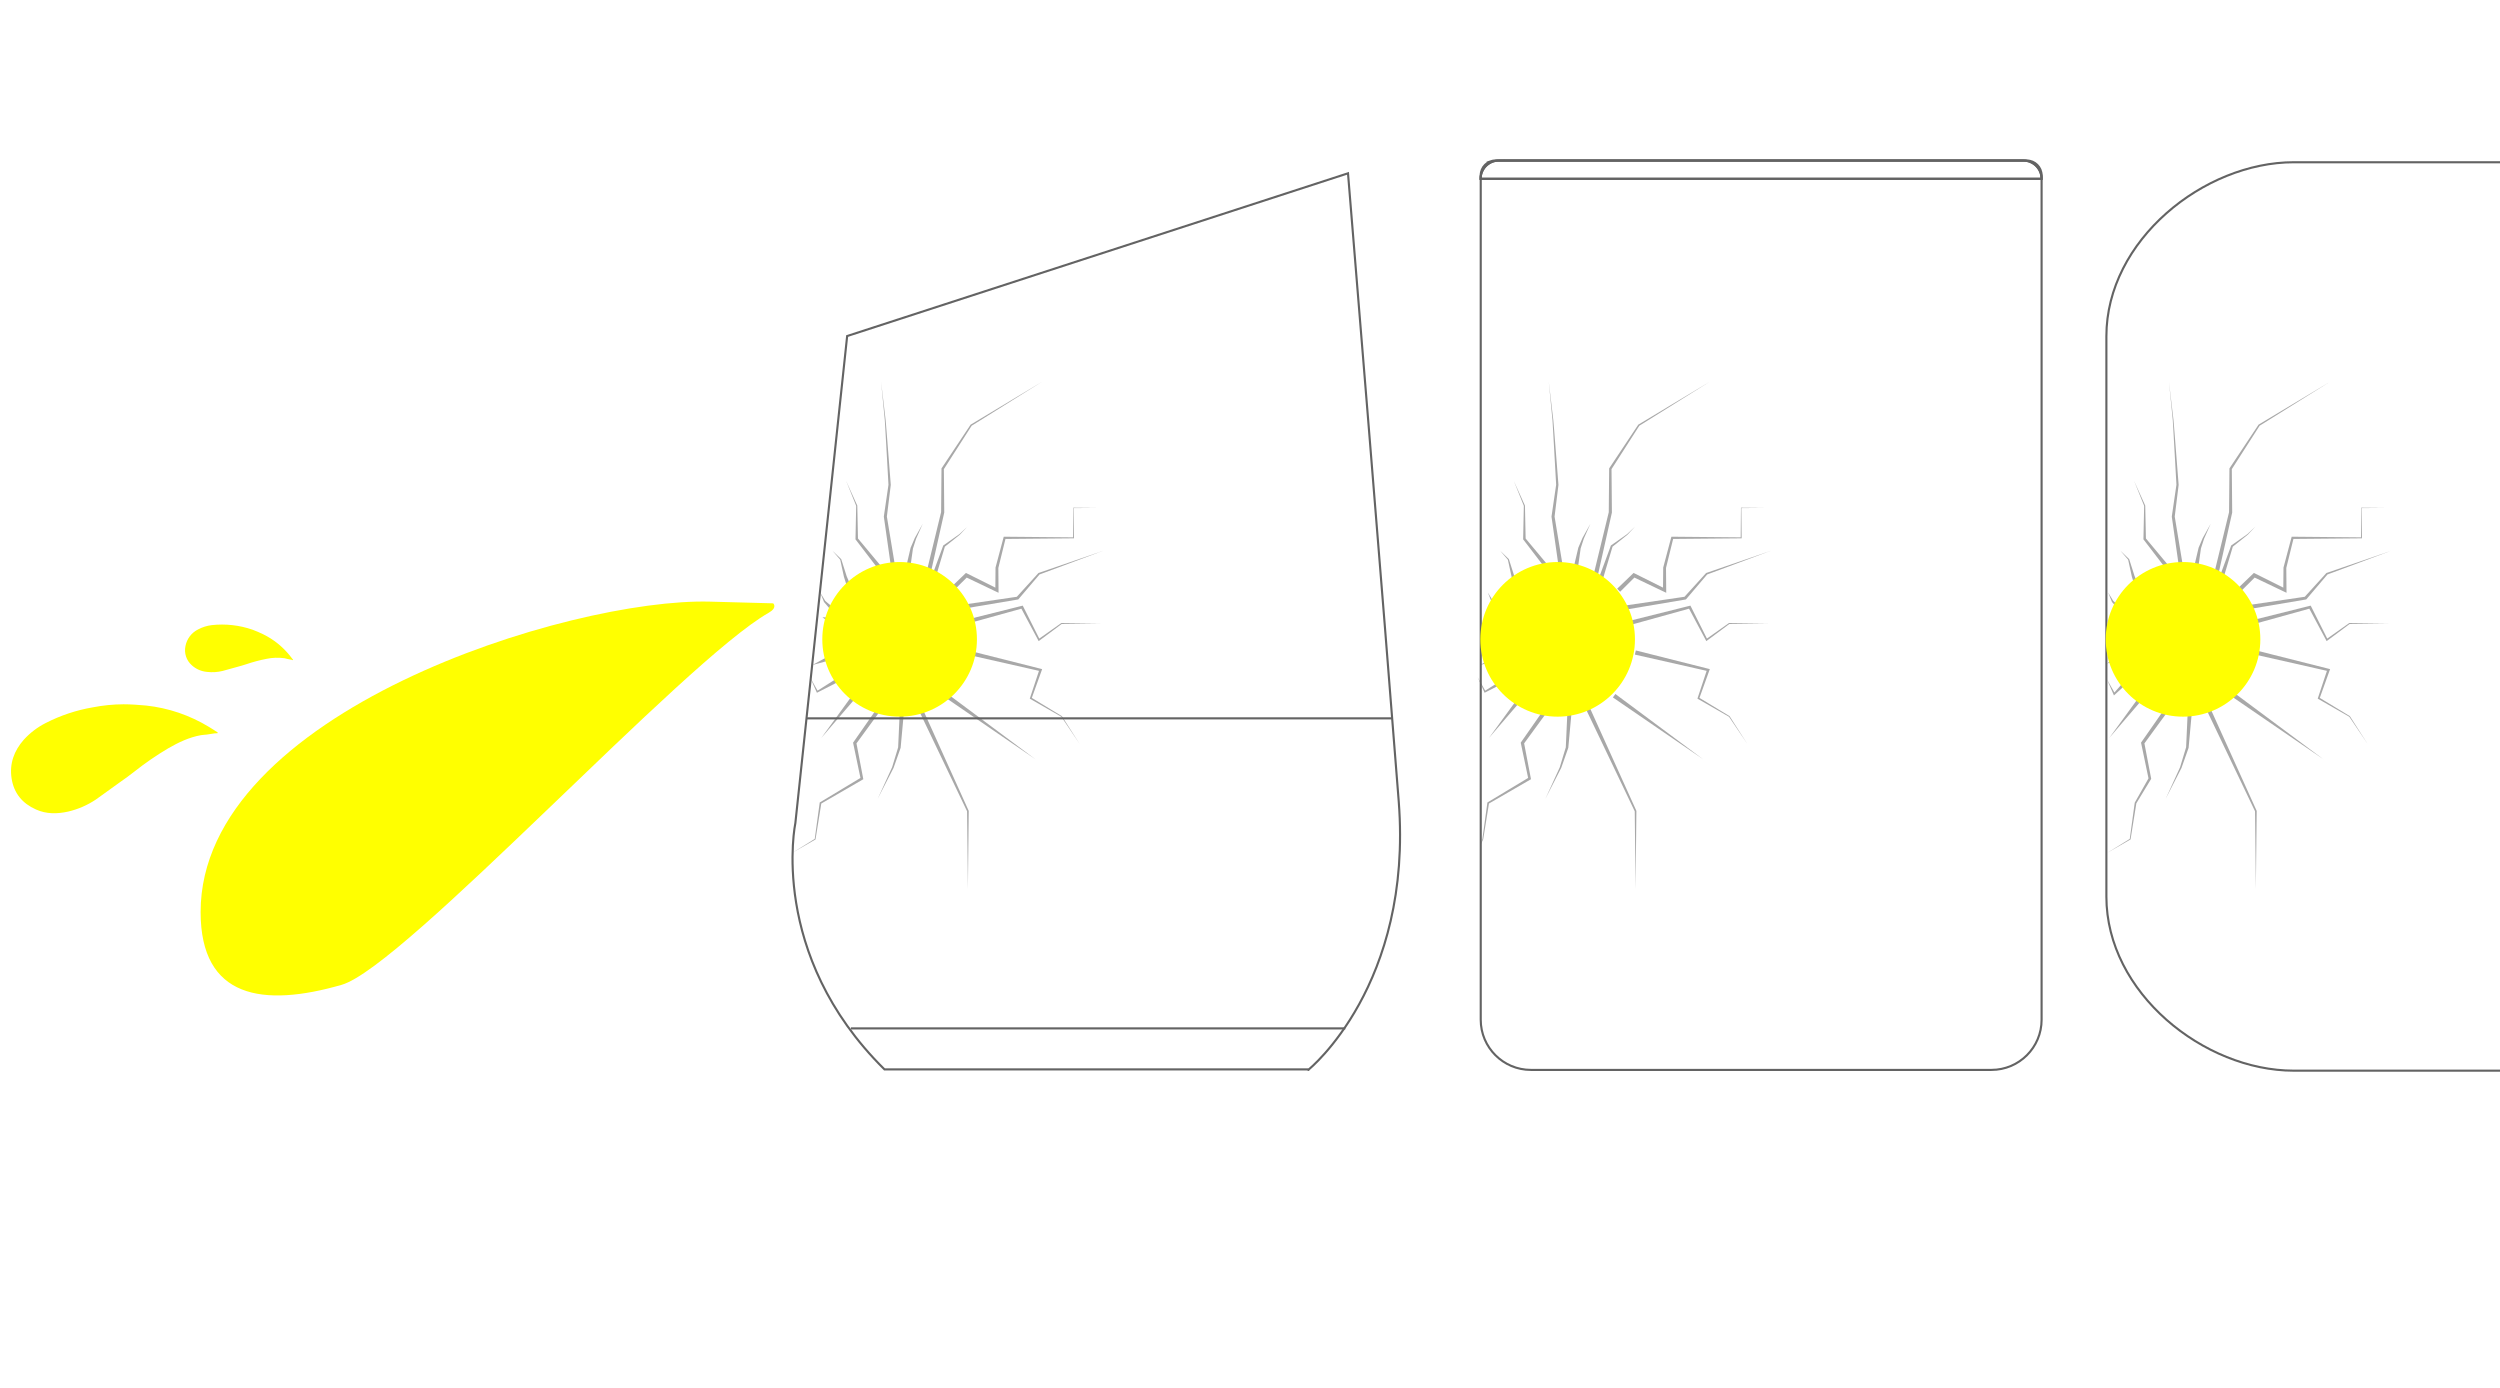
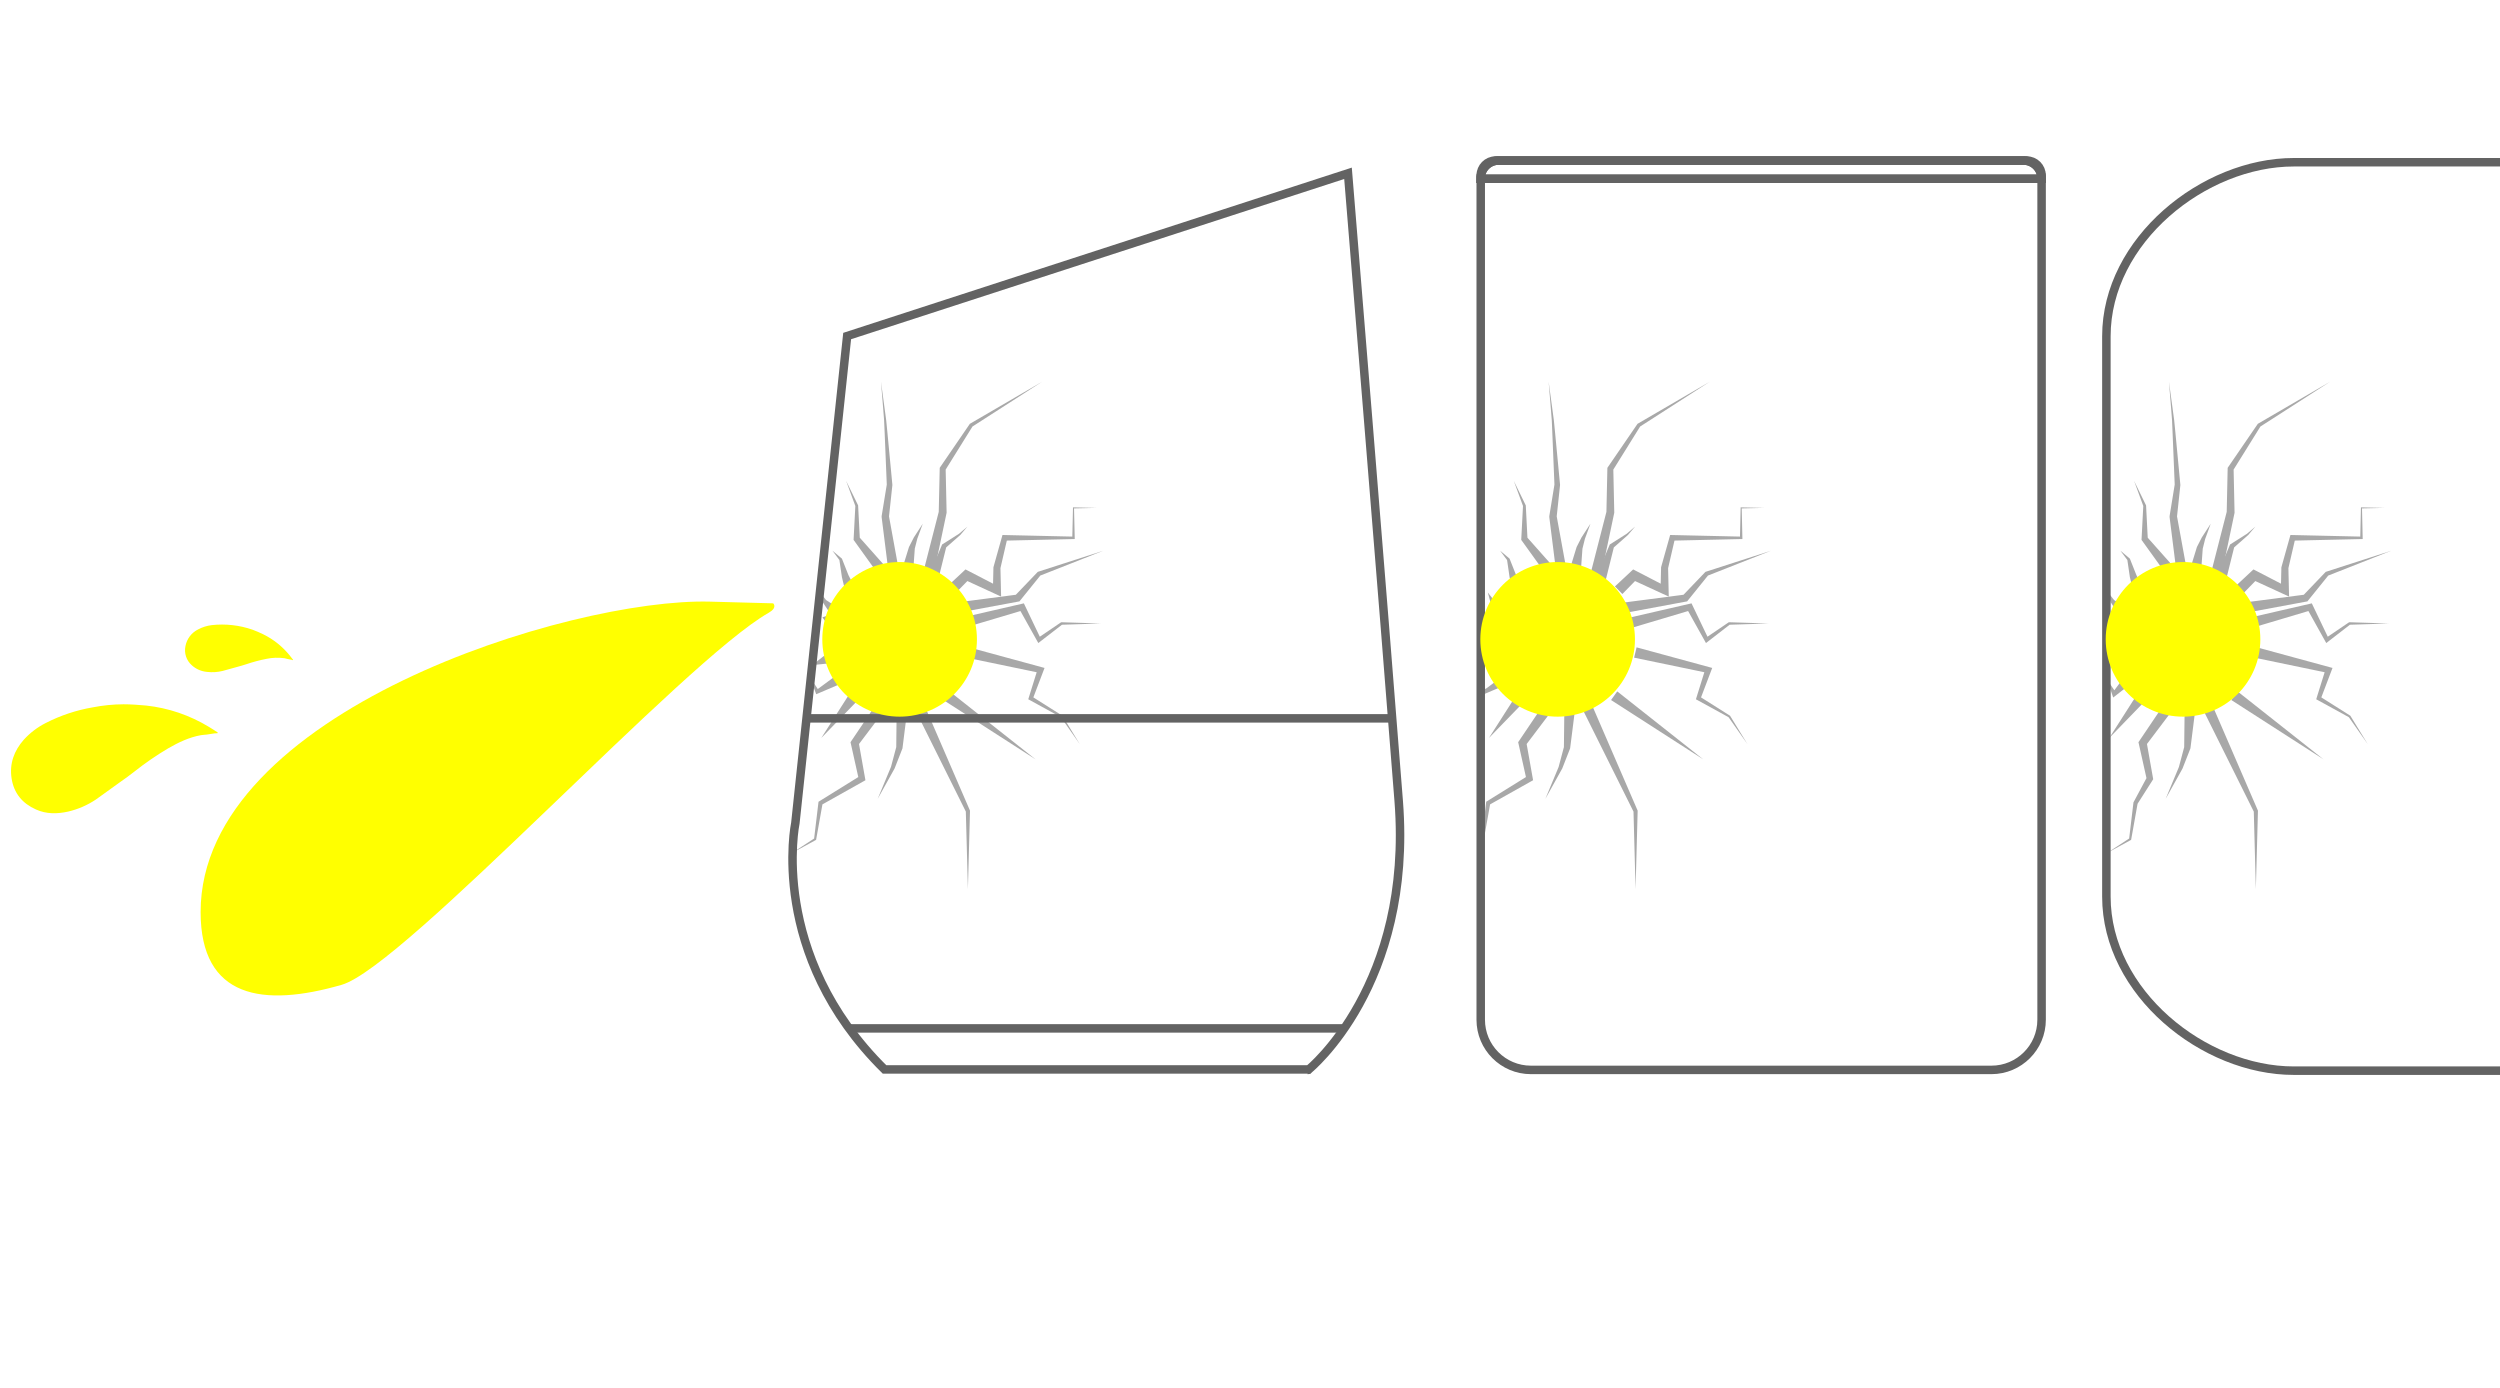
<svg xmlns="http://www.w3.org/2000/svg" viewBox="0 0 1178 654">
  <defs>
    <style>
      .cls-1 {
        fill: #a8a8a8;
      }

      .cls-2 {
        fill: none;
        stroke: #636363;
        stroke-miterlimit: 10;
+         stroke-width: 4px;
      }

      .cls-3 {
        fill: #ff0;
      }
    </style>
  </defs>
  <g id="Layer_1" data-name="Layer 1">
    <g>
-       <polygon class="cls-1" points="762.01 277.4 769.29 270.41 769.76 269.96 770.32 270.25 784.69 277.43 783.6 278.11 783.7 267.53 783.7 267.44 783.72 267.37 787.45 253.3 787.56 252.9 787.97 252.9 820.44 253.2 820.21 253.43 820.34 239.32 820.34 239.22 820.44 239.22 831.26 239.32 820.44 239.42 820.54 239.32 820.67 253.43 820.67 253.65 820.44 253.66 787.97 253.96 788.48 253.56 785 267.7 785.02 267.53 785.12 278.11 785.13 279.32 784.02 278.8 769.53 271.88 770.56 271.71 763.41 278.83 762.01 277.4" />
-       <polygon class="cls-1" points="763.62 285.63 793.96 281.17 793.56 281.39 803.85 270.08 803.93 270 804.02 269.97 834.45 259.51 804.3 270.74 804.47 270.63 794.56 282.28 794.41 282.45 794.17 282.5 763.93 287.6 763.62 285.63" />
-       <polygon class="cls-1" points="766.71 292.82 796.03 285.49 796.52 285.37 796.74 285.8 804.51 301.31 803.92 301.17 814.65 293.6 814.71 293.56 814.79 293.56 833.39 293.79 814.79 294.03 814.92 293.98 804.39 301.82 804.02 302.1 803.8 301.68 795.64 286.37 796.35 286.68 767.21 294.76 766.71 292.82" />
-       <polygon class="cls-1" points="770.81 306.49 805.04 315.13 805.66 315.29 805.45 315.88 800.68 329.15 800.51 328.68 814.94 337.43 814.98 337.45 815 337.49 823.44 350.69 814.68 337.7 814.74 337.76 800.11 329.36 799.83 329.2 799.93 328.89 804.37 315.5 804.78 316.24 770.35 308.44 770.81 306.49" />
-       <polygon class="cls-1" points="761.16 327.01 802.57 357.81 760 328.64 761.16 327.01" />
-       <polygon class="cls-1" points="747.67 330.3 771.04 382.02 771.07 382.1 771.07 382.18 770.68 418.94 770.29 382.18 770.32 382.35 745.86 331.15 747.67 330.3" />
-       <polygon class="cls-1" points="731.64 331.84 717.98 350.54 718.11 349.96 721.32 366.74 721.4 367.17 721.03 367.38 701.43 378.72 701.63 378.44 698.89 395.44 698.89 395.47 698.88 395.49 697.34 398.75 698.5 395.33 698.49 395.38 700.83 378.32 700.86 378.13 701.02 378.03 720.42 366.34 720.14 366.98 716.63 350.25 716.57 349.94 716.76 349.67 730.01 330.68 731.64 331.84" />
-       <polygon class="cls-1" points="712.19 319.96 699.88 326.25 699.53 326.43 699.39 326.1 696.28 319.09 700.02 325.78 699.53 325.63 711.2 318.22 712.19 319.96" />
-       <polygon class="cls-1" points="705.69 311.11 697.34 313.37 704.94 309.25 705.69 311.11" />
-       <polygon class="cls-1" points="717.79 328.87 701.59 347.73 716.22 327.63 717.79 328.87" />
-       <polygon class="cls-1" points="705 292.88 702.13 290.87 705.63 290.98 705 292.88" />
-       <polygon class="cls-1" points="707.8 289.45 702.91 283.7 702.85 283.63 702.84 283.6 701.06 279.18 703.53 283.25 703.46 283.15 709.21 288.04 707.8 289.45" />
-       <polygon class="cls-1" points="714.55 279.04 712.29 271.87 712.27 271.81 710.5 263.69 710.56 263.81 706.83 259.46 710.95 263.44 710.99 263.48 711.01 263.56 713.53 271.47 713.51 271.42 716.43 278.35 714.55 279.04" />
-       <polygon class="cls-1" points="730.04 270.24 717.84 254.32 717.71 254.15 717.71 253.96 718.03 238.31 718.05 238.41 713.29 226.57 718.54 238.2 718.56 238.25 718.56 238.31 718.88 253.96 718.75 253.59 731.6 268.99 730.04 270.24" />
-       <polygon class="cls-1" points="741.53 267.3 743.68 258.17 743.69 258.09 743.7 258.07 745.64 253.54 745.65 253.51 745.65 253.51 749.42 246.76 746.28 253.82 746.3 253.79 744.78 258.48 744.81 258.38 743.5 267.67 741.53 267.3" />
-       <polygon class="cls-1" points="751.11 269.96 758.07 241.26 758.05 241.43 758.23 220.88 758.23 220.71 758.32 220.58 771.92 200.15 771.96 200.09 772.03 200.05 805.75 179.8 772.39 200.64 772.5 200.53 759.26 221.19 759.35 220.88 759.53 241.43 759.53 241.51 759.51 241.6 753.05 270.41 751.11 269.96" />
-       <polygon class="cls-1" points="752.97 273.55 759 257.18 759.06 257.03 759.16 256.96 766.68 251.68 766.67 251.69 770.46 248.13 766.9 251.92 766.89 251.93 766.88 251.94 759.7 257.68 759.86 257.46 754.87 274.18 752.97 273.55" />
-       <path class="cls-1" d="M734.82,269.76l-3.74-26.24,0-.1v-.1l2.18-14.94v.1l-1.37-24.37c-.12-2-.21-4.06-.36-6.09l-.59-6.07-1.17-12.15,1.44,12.12.72,6.07c.2,2,.33,4,.5,6.08l1.91,24.34v.11l-1.84,15v-.2l4.32,26.15Z" />
-       <polygon class="cls-1" points="740.61 334.54 738.99 352.28 738.98 352.37 738.96 352.43 735.65 361.81 735.64 361.84 735.63 361.85 728.17 376.43 734.97 361.53 734.95 361.57 737.83 352.06 737.8 352.2 738.61 334.4 740.61 334.54" />
+       <polygon class="cls-1" points="760.96 276.33 768.34 269.44 769.55 268.31 770.92 269.02 785.19 276.41 782.46 278.11 782.7 267.53 782.71 267.29 782.75 267.12 786.69 253.1 786.97 252.08 787.97 252.11 820.44 252.85 819.86 253.43 820.19 239.32 820.19 239.07 820.44 239.07 831.26 239.32 820.44 239.57 820.69 239.32 821.01 253.43 821.02 253.99 820.44 254 787.97 254.75 789.24 253.75 785.96 267.94 786.01 267.53 786.25 278.11 786.32 281.11 783.52 279.82 768.93 273.1 771.51 272.68 764.46 279.9 760.96 276.33" />
+       <polygon class="cls-1" points="763.38 284.15 793.8 280.18 792.81 280.73 803.39 269.68 803.6 269.46 803.81 269.39 834.45 259.51 804.5 271.32 804.93 271.03 795.32 282.94 794.97 283.37 794.32 283.49 764.16 289.09 763.38 284.15" />
+       <polygon class="cls-1" points="766.32 291.37 795.79 284.59 797.05 284.3 797.56 285.38 805.05 301.04 803.57 300.69 814.44 293.32 814.62 293.2 814.79 293.2 833.39 293.79 814.79 294.38 815.13 294.27 804.75 302.31 803.85 303 803.27 301.96 794.81 286.8 796.58 287.58 767.6 296.21 766.32 291.37" />
+       <polygon class="cls-1" points="771.16 305.03 805.24 314.31 806.79 314.73 806.25 316.15 801.25 329.34 800.81 328.16 815.08 337.18 815.19 337.25 815.24 337.33 823.44 350.69 814.44 337.86 814.6 338 799.8 329.87 799.12 329.5 799.37 328.69 803.56 315.23 804.58 317.07 770 309.89 771.16 305.03" />
+       <polygon class="cls-1" points="762.04 325.79 802.57 357.81 759.13 329.86 762.04 325.79" />
+       <polygon class="cls-1" points="749.03 329.67 771.57 381.77 771.67 381.99 771.66 382.18 770.68 418.94 769.7 382.18 769.79 382.6 744.5 331.78 749.03 329.67" />
+       <polygon class="cls-1" points="732.86 332.71 718.9 351.19 719.21 349.74 722.2 366.57 722.39 367.65 721.49 368.15 701.74 379.24 702.22 378.52 699.19 395.49 699.18 395.57 699.16 395.6 697.34 398.75 698.22 395.22 698.19 395.34 700.24 378.23 700.29 377.78 700.72 377.51 719.96 365.57 719.25 367.16 715.53 350.47 715.36 349.73 715.84 349.01 728.79 329.8 732.86 332.71" />
+       <polygon class="cls-1" points="712.93 321.26 700.15 326.72 699.19 327.12 698.91 326.34 696.28 319.09 700.5 325.54 699.26 325.17 710.45 316.92 712.93 321.26" />
+       <polygon class="cls-1" points="706.24 312.5 697.34 313.37 704.39 307.86 706.24 312.5" />
+       <polygon class="cls-1" points="718.97 329.8 701.59 347.73 715.04 326.69 718.97 329.8" />
+       <polygon class="cls-1" points="704.52 294.3 702.13 290.87 706.11 289.56 704.52 294.3" />
+       <polygon class="cls-1" points="706.74 290.51 702.5 284.11 702.32 283.86 701.06 279.18 704.05 283 703.87 282.74 710.27 286.98 706.74 290.51" />
+       <polygon class="cls-1" points="713.15 279.56 711.37 272.2 711.33 272.06 710.12 263.8 710.27 264.08 706.83 259.46 711.24 263.17 711.31 263.23 711.4 263.45 714.47 271.22 714.43 271.08 717.84 277.83 713.15 279.56" />
+       <polygon class="cls-1" points="728.87 271.17 717.15 254.87 716.81 254.4 716.83 253.96 717.64 238.31 717.69 238.56 713.29 226.57 718.9 238.05 718.95 238.14 718.96 238.31 719.76 253.96 719.44 253.04 732.77 268.05 728.87 271.17" />
+       <polygon class="cls-1" points="740.06 267.02 742.83 258.01 742.9 257.77 745.15 253.36 745.18 253.28 749.42 246.76 746.75 254.06 746.79 253.98 745.59 258.78 745.65 258.54 744.97 267.95 740.06 267.02" />
+       <polygon class="cls-1" points="749.64 269.62 756.99 241.01 756.94 241.43 757.39 220.88 757.4 220.44 757.62 220.12 771.49 199.87 771.61 199.69 771.76 199.61 805.75 179.8 772.66 201.08 772.93 200.81 759.96 221.65 760.19 220.88 760.64 241.43 760.64 241.6 760.59 241.85 754.51 270.75 749.64 269.62" />
+       <polygon class="cls-1" points="751.55 273.07 758.36 256.96 758.53 256.56 758.75 256.42 766.54 251.48 766.49 251.52 770.46 248.13 767.07 252.1 767.03 252.13 760.11 258.23 760.5 257.68 756.29 274.65 751.55 273.07" />
+       <path class="cls-1" d="M733.33,270l-3.3-26.3,0-.31,0-.2,2.43-14.91v.27l-1-24.39c-.09-2-.14-4.07-.26-6.1l-.49-6.08-1-12.17,1.64,12.1.82,6.06c.24,2,.4,4,.6,6.08l2.32,24.32v.1l0,.17-1.6,15v-.5l4.76,26.08Z" />
+       <polygon class="cls-1" points="742.11 334.64 739.88 352.34 739.85 352.61 739.81 352.71 736.18 361.98 736.14 362.09 736.13 362.1 728.17 376.43 734.47 361.29 734.42 361.4 736.98 351.78 736.91 352.14 737.12 334.3 742.11 334.64" />
    </g>
    <g>
-       <polygon class="cls-1" points="1054.29 277.4 1061.57 270.41 1062.04 269.96 1062.61 270.25 1076.97 277.43 1075.88 278.11 1075.98 267.53 1075.98 267.44 1076 267.37 1079.73 253.3 1079.84 252.9 1080.25 252.9 1112.72 253.2 1112.49 253.43 1112.62 239.32 1112.62 239.22 1112.72 239.22 1123.54 239.32 1112.72 239.42 1112.82 239.32 1112.95 253.43 1112.95 253.65 1112.72 253.66 1080.25 253.96 1080.76 253.56 1077.28 267.7 1077.3 267.53 1077.4 278.11 1077.41 279.32 1076.31 278.8 1061.81 271.88 1062.84 271.71 1055.69 278.83 1054.29 277.4" />
-       <polygon class="cls-1" points="1055.9 285.63 1086.24 281.17 1085.84 281.39 1096.13 270.08 1096.21 270 1096.3 269.97 1126.73 259.51 1096.58 270.74 1096.75 270.63 1086.85 282.28 1086.7 282.45 1086.45 282.5 1056.21 287.6 1055.9 285.63" />
-       <polygon class="cls-1" points="1058.99 292.82 1088.31 285.49 1088.8 285.37 1089.02 285.8 1096.8 301.31 1096.21 301.17 1106.93 293.6 1107 293.56 1107.07 293.56 1125.67 293.79 1107.07 294.03 1107.21 293.98 1096.68 301.82 1096.31 302.1 1096.09 301.68 1087.92 286.37 1088.63 286.68 1059.5 294.76 1058.99 292.82" />
-       <polygon class="cls-1" points="1063.1 306.49 1097.32 315.13 1097.94 315.29 1097.73 315.88 1092.97 329.15 1092.79 328.68 1107.22 337.43 1107.26 337.45 1107.28 337.49 1115.72 350.69 1106.96 337.7 1107.02 337.76 1092.39 329.36 1092.11 329.2 1092.21 328.89 1096.65 315.5 1097.06 316.24 1062.63 308.44 1063.1 306.49" />
-       <polygon class="cls-1" points="1053.45 327.01 1094.85 357.81 1052.28 328.64 1053.45 327.01" />
-       <polygon class="cls-1" points="1039.95 330.3 1063.32 382.02 1063.36 382.1 1063.36 382.18 1062.96 418.94 1062.57 382.18 1062.61 382.35 1038.14 331.15 1039.95 330.3" />
-       <polygon class="cls-1" points="1023.92 331.84 1010.26 350.54 1010.39 349.96 1013.6 366.74 1013.64 366.98 1013.53 367.17 1006.61 378.58 1006.66 378.44 1003.93 395.44 1003.91 395.54 1003.83 395.59 992.81 401.94 1003.62 395.24 1003.53 395.38 1005.87 378.32 1005.88 378.25 1005.92 378.17 1012.49 366.56 1012.42 366.98 1008.92 350.25 1008.85 349.94 1009.04 349.67 1022.29 330.68 1023.92 331.84" />
-       <polygon class="cls-1" points="1004.69 319.79 996.53 327.29 996.09 327.69 995.87 327.19 992.81 320.15 996.61 326.82 995.95 326.72 1003.26 318.39 1004.69 319.79" />
-       <polygon class="cls-1" points="998.06 311.06 992.81 312.66 997.14 309.29 998.06 311.06" />
-       <polygon class="cls-1" points="1010.07 328.87 993.88 347.73 1008.5 327.63 1010.07 328.87" />
-       <polygon class="cls-1" points="997.28 292.88 994.41 290.87 997.91 290.98 997.28 292.88" />
-       <polygon class="cls-1" points="1000.08 289.45 995.2 283.7 995.14 283.63 995.13 283.6 993.35 279.18 995.82 283.25 995.75 283.15 1001.49 288.04 1000.08 289.45" />
-       <polygon class="cls-1" points="1006.84 279.04 1004.57 271.87 1004.55 271.81 1002.78 263.69 1002.85 263.81 999.11 259.46 1003.23 263.44 1003.27 263.48 1003.3 263.56 1005.81 271.47 1005.8 271.42 1008.71 278.35 1006.84 279.04" />
-       <polygon class="cls-1" points="1022.32 270.24 1010.12 254.32 1009.99 254.15 1009.99 253.96 1010.32 238.31 1010.34 238.41 1005.57 226.57 1010.82 238.2 1010.84 238.25 1010.84 238.31 1011.16 253.96 1011.04 253.59 1023.89 268.99 1022.32 270.24" />
-       <polygon class="cls-1" points="1033.81 267.3 1035.96 258.17 1035.98 258.09 1035.99 258.07 1037.92 253.54 1037.94 253.51 1037.94 253.51 1041.7 246.76 1038.57 253.82 1038.58 253.79 1037.06 258.48 1037.09 258.38 1035.78 267.67 1033.81 267.3" />
-       <polygon class="cls-1" points="1043.39 269.96 1050.35 241.26 1050.33 241.43 1050.51 220.88 1050.51 220.71 1050.6 220.58 1064.2 200.15 1064.24 200.09 1064.31 200.05 1098.04 179.8 1064.67 200.64 1064.78 200.53 1051.54 221.19 1051.63 220.88 1051.81 241.43 1051.81 241.51 1051.79 241.6 1045.34 270.41 1043.39 269.96" />
-       <polygon class="cls-1" points="1045.25 273.55 1051.29 257.18 1051.34 257.03 1051.44 256.96 1058.97 251.68 1058.95 251.69 1062.74 248.13 1059.18 251.92 1059.18 251.93 1059.16 251.94 1051.98 257.68 1052.14 257.46 1047.15 274.18 1045.25 273.55" />
-       <path class="cls-1" d="M1027.1,269.76l-3.74-26.24,0-.1,0-.1,2.18-14.94v.1l-1.37-24.37c-.12-2-.2-4.06-.36-6.09l-.59-6.07L1022,179.8l1.44,12.12.72,6.07c.2,2,.33,4,.5,6.08l1.91,24.34v.11l-1.85,15v-.2l4.32,26.15Z" />
-       <polygon class="cls-1" points="1032.89 334.54 1031.28 352.28 1031.27 352.37 1031.25 352.43 1027.93 361.81 1027.92 361.84 1027.92 361.85 1020.45 376.43 1027.25 361.53 1027.23 361.57 1030.11 352.06 1030.09 352.2 1030.9 334.4 1032.89 334.54" />
+       <polygon class="cls-1" points="1053.24 276.33 1060.62 269.44 1061.83 268.31 1063.2 269.02 1077.47 276.41 1074.74 278.11 1074.98 267.53 1074.99 267.29 1075.04 267.12 1078.97 253.1 1079.25 252.08 1080.25 252.11 1112.72 252.85 1112.15 253.43 1112.47 239.32 1112.48 239.07 1112.72 239.07 1123.54 239.32 1112.72 239.57 1112.97 239.32 1113.29 253.43 1113.31 253.99 1112.72 254 1080.25 254.75 1081.53 253.75 1078.24 267.94 1078.29 267.53 1078.54 278.11 1078.61 281.11 1075.81 279.82 1061.21 273.1 1063.79 272.68 1056.74 279.9 1053.24 276.33" />
+       <polygon class="cls-1" points="1055.66 284.15 1086.08 280.18 1085.09 280.73 1095.67 269.68 1095.88 269.46 1096.1 269.39 1126.73 259.51 1096.79 271.32 1097.21 271.03 1087.6 282.94 1087.26 283.37 1086.61 283.49 1056.44 289.09 1055.66 284.15" />
+       <polygon class="cls-1" points="1058.61 291.37 1088.08 284.59 1089.33 284.3 1089.84 285.38 1097.33 301.04 1095.85 300.69 1106.73 293.32 1106.9 293.2 1107.07 293.2 1125.67 293.79 1107.07 294.38 1107.41 294.27 1097.03 302.31 1096.13 303 1095.55 301.96 1087.1 286.8 1088.87 287.58 1059.88 296.21 1058.61 291.37" />
+       <polygon class="cls-1" points="1063.44 305.03 1097.52 314.31 1099.08 314.73 1098.54 316.15 1093.53 329.34 1093.1 328.16 1107.36 337.18 1107.47 337.25 1107.52 337.33 1115.72 350.69 1106.72 337.86 1106.88 338 1092.09 329.87 1091.4 329.5 1091.65 328.69 1095.85 315.23 1096.86 317.07 1062.28 309.89 1063.44 305.03" />
+       <polygon class="cls-1" points="1054.32 325.79 1094.85 357.81 1051.41 329.86 1054.32 325.79" />
+       <polygon class="cls-1" points="1041.32 329.67 1063.85 381.77 1063.95 381.99 1063.94 382.18 1062.96 418.94 1061.98 382.18 1062.07 382.6 1036.78 331.78 1041.32 329.67" />
+       <polygon class="cls-1" points="1025.14 332.71 1011.18 351.19 1011.5 349.74 1014.48 366.57 1014.59 367.17 1014.3 367.62 1007.13 378.88 1007.26 378.52 1004.23 395.49 1004.18 395.74 1003.99 395.85 992.81 401.94 1003.47 394.98 1003.23 395.34 1005.27 378.23 1005.29 378.07 1005.4 377.87 1011.71 366.1 1011.53 367.16 1007.81 350.47 1007.64 349.73 1008.13 349.01 1021.07 329.8 1025.14 332.71" />
+       <polygon class="cls-1" points="1005.76 320.84 996.97 327.72 995.74 328.68 995.32 327.46 992.81 320.15 997.15 326.55 995.51 326.29 1002.19 317.35 1005.76 320.84" />
+       <polygon class="cls-1" points="998.75 312.4 992.81 312.66 996.45 307.96 998.75 312.4" />
+       <polygon class="cls-1" points="1011.25 329.8 993.88 347.73 1007.33 326.69 1011.25 329.8" />
+       <polygon class="cls-1" points="996.81 294.3 994.41 290.87 998.39 289.56 996.81 294.3" />
+       <polygon class="cls-1" points="999.02 290.51 994.79 284.11 994.61 283.86 993.35 279.18 996.34 283 996.16 282.74 1002.55 286.98 999.02 290.51" />
+       <polygon class="cls-1" points="1005.43 279.56 1003.66 272.2 1003.61 272.06 1002.4 263.8 1002.56 264.08 999.11 259.46 1003.52 263.17 1003.59 263.23 1003.68 263.45 1006.76 271.22 1006.71 271.08 1010.12 277.83 1005.43 279.56" />
+       <polygon class="cls-1" points="1021.15 271.17 1009.43 254.87 1009.09 254.4 1009.11 253.96 1009.92 238.31 1009.97 238.56 1005.57 226.57 1011.18 238.05 1011.23 238.14 1011.24 238.31 1012.04 253.96 1011.72 253.04 1025.06 268.05 1021.15 271.17" />
+       <polygon class="cls-1" points="1032.34 267.02 1035.11 258.01 1035.18 257.77 1037.43 253.36 1037.47 253.28 1041.7 246.76 1039.04 254.06 1039.07 253.98 1037.87 258.78 1037.93 258.54 1037.25 267.95 1032.34 267.02" />
+       <polygon class="cls-1" points="1041.93 269.62 1049.27 241.01 1049.22 241.43 1049.67 220.88 1049.68 220.44 1049.9 220.12 1063.77 199.87 1063.89 199.69 1064.04 199.61 1098.04 179.8 1064.94 201.08 1065.21 200.81 1052.24 221.65 1052.47 220.88 1052.92 241.43 1052.93 241.6 1052.88 241.85 1046.8 270.75 1041.93 269.62" />
+       <polygon class="cls-1" points="1043.83 273.07 1050.64 256.96 1050.81 256.56 1051.04 256.42 1058.82 251.48 1058.78 251.52 1062.74 248.13 1059.35 252.1 1059.31 252.13 1052.39 258.23 1052.79 257.68 1048.57 274.65 1043.83 273.07" />
+       <path class="cls-1" d="M1025.62,270l-3.31-26.3,0-.31,0-.2,2.42-14.91v.27l-1-24.39c-.09-2-.14-4.07-.26-6.1L1023,192l-1-12.17,1.65,12.1.82,6.06c.23,2,.39,4,.6,6.08l2.31,24.32v.1l0,.17-1.6,15v-.5l4.76,26.08Z" />
+       <polygon class="cls-1" points="1034.39 334.64 1032.17 352.34 1032.13 352.61 1032.1 352.71 1028.46 361.98 1028.42 362.09 1028.42 362.1 1020.45 376.43 1026.75 361.29 1026.7 361.4 1029.26 351.78 1029.19 352.14 1029.4 334.3 1034.39 334.64" />
    </g>
    <g>
-       <polygon class="cls-1" points="447.41 277.4 454.69 270.41 455.16 269.96 455.72 270.25 470.09 277.43 469 278.11 469.09 267.53 469.09 267.44 469.11 267.37 472.85 253.3 472.96 252.9 473.36 252.9 505.83 253.2 505.61 253.43 505.74 239.32 505.74 239.22 505.83 239.22 516.66 239.32 505.83 239.42 505.94 239.32 506.06 253.43 506.07 253.65 505.83 253.66 473.36 253.96 473.87 253.56 470.4 267.7 470.42 267.53 470.51 278.11 470.52 279.32 469.42 278.8 454.92 271.88 455.96 271.71 448.81 278.83 447.41 277.4" />
-       <polygon class="cls-1" points="449.01 285.63 479.36 281.17 478.96 281.39 489.25 270.08 489.32 270 489.42 269.97 519.85 259.51 489.69 270.74 489.87 270.63 479.96 282.28 479.81 282.45 479.56 282.5 449.32 287.6 449.01 285.63" />
-       <polygon class="cls-1" points="452.1 292.82 481.43 285.49 481.92 285.37 482.13 285.8 489.91 301.31 489.32 301.17 500.05 293.6 500.11 293.56 500.19 293.56 518.78 293.79 500.19 294.03 500.32 293.98 489.79 301.82 489.42 302.1 489.2 301.68 481.04 286.37 481.74 286.68 452.61 294.76 452.1 292.82" />
-       <polygon class="cls-1" points="456.21 306.49 490.44 315.13 491.05 315.29 490.85 315.88 486.08 329.15 485.91 328.68 500.33 337.43 500.37 337.45 500.4 337.49 508.83 350.69 500.08 337.7 500.14 337.76 485.5 329.36 485.23 329.2 485.33 328.89 489.77 315.5 490.17 316.24 455.75 308.44 456.21 306.49" />
-       <polygon class="cls-1" points="446.56 327.01 487.96 357.81 445.4 328.64 446.56 327.01" />
-       <polygon class="cls-1" points="433.07 330.3 456.43 382.02 456.47 382.1 456.47 382.18 456.08 418.94 455.68 382.18 455.72 382.35 431.26 331.15 433.07 330.3" />
-       <polygon class="cls-1" points="417.04 331.84 403.38 350.54 403.51 349.96 406.71 366.74 406.79 367.17 406.43 367.38 386.83 378.72 387.02 378.44 384.29 395.44 384.27 395.54 384.19 395.59 373.18 401.94 383.98 395.24 383.89 395.38 386.23 378.32 386.25 378.13 386.42 378.03 405.82 366.34 405.53 366.98 402.03 350.25 401.97 349.94 402.16 349.67 415.41 330.68 417.04 331.84" />
-       <polygon class="cls-1" points="397.59 319.96 385.28 326.25 384.93 326.43 384.78 326.1 381.68 319.09 385.42 325.78 384.93 325.63 396.59 318.22 397.59 319.96" />
-       <polygon class="cls-1" points="391.08 311.11 382.74 313.37 390.34 309.25 391.08 311.11" />
-       <polygon class="cls-1" points="403.19 328.87 386.99 347.73 401.62 327.63 403.19 328.87" />
-       <polygon class="cls-1" points="390.4 292.88 387.52 290.87 391.03 290.98 390.4 292.88" />
-       <polygon class="cls-1" points="393.19 289.45 388.31 283.7 388.25 283.63 388.24 283.6 386.46 279.18 388.93 283.25 388.86 283.15 394.61 288.04 393.19 289.45" />
-       <polygon class="cls-1" points="399.95 279.04 397.69 271.87 397.67 271.81 395.9 263.69 395.96 263.81 392.23 259.46 396.35 263.44 396.39 263.48 396.41 263.56 398.93 271.47 398.91 271.42 401.83 278.35 399.95 279.04" />
-       <polygon class="cls-1" points="415.44 270.24 403.24 254.32 403.1 254.15 403.11 253.96 403.43 238.31 403.45 238.41 398.68 226.57 403.94 238.2 403.96 238.25 403.96 238.31 404.28 253.96 404.15 253.59 417 268.99 415.44 270.24" />
-       <polygon class="cls-1" points="426.93 267.3 429.07 258.17 429.09 258.09 429.1 258.07 431.04 253.54 431.05 253.51 431.05 253.51 434.82 246.76 431.68 253.82 431.69 253.79 430.18 258.48 430.2 258.38 428.89 267.67 426.93 267.3" />
-       <polygon class="cls-1" points="436.5 269.96 443.46 241.26 443.45 241.43 443.63 220.88 443.63 220.71 443.72 220.58 457.32 200.15 457.36 200.09 457.43 200.05 491.15 179.8 457.79 200.64 457.89 200.53 444.66 221.19 444.75 220.88 444.93 241.43 444.93 241.51 444.91 241.6 438.45 270.41 436.5 269.96" />
-       <polygon class="cls-1" points="438.37 273.55 444.4 257.18 444.45 257.03 444.56 256.96 452.08 251.68 452.06 251.69 455.86 248.13 452.3 251.92 452.29 251.93 452.28 251.94 445.1 257.68 445.26 257.46 440.26 274.18 438.37 273.55" />
-       <path class="cls-1" d="M420.21,269.76l-3.74-26.24v-.2l2.18-14.94v.1l-1.37-24.37c-.12-2-.21-4.06-.36-6.09l-.59-6.07-1.17-12.15,1.44,12.12.72,6.07c.2,2,.33,4,.5,6.08l1.91,24.34v.11l-1.85,15v-.2l4.32,26.15Z" />
-       <polygon class="cls-1" points="426.01 334.54 424.39 352.28 424.38 352.37 424.36 352.43 421.05 361.81 421.04 361.84 421.03 361.85 413.56 376.43 420.36 361.53 420.35 361.57 423.23 352.06 423.2 352.2 424.01 334.4 426.01 334.54" />
+       <polygon class="cls-1" points="446.36 276.33 453.74 269.44 454.94 268.31 456.32 269.02 470.59 276.41 467.86 278.11 468.1 267.53 468.11 267.29 468.15 267.12 472.08 253.1 472.37 252.08 473.36 252.11 505.83 252.85 505.26 253.43 505.59 239.32 505.59 239.07 505.83 239.07 516.66 239.32 505.83 239.57 506.08 239.32 506.41 253.43 506.42 253.99 505.83 254 473.36 254.75 474.64 253.75 471.36 267.94 471.41 267.53 471.65 278.11 471.72 281.11 468.92 279.82 454.33 273.1 456.91 272.68 449.85 279.9 446.36 276.33" />
+       <polygon class="cls-1" points="448.78 284.15 479.2 280.18 478.2 280.73 488.79 269.68 489 269.46 489.21 269.39 519.85 259.51 489.9 271.32 490.33 271.03 480.71 282.94 480.37 283.37 479.72 283.49 449.56 289.09 448.78 284.15" />
+       <polygon class="cls-1" points="451.72 291.37 481.19 284.59 482.45 284.3 482.96 285.38 490.44 301.04 488.97 300.69 499.84 293.32 500.01 293.2 500.19 293.2 518.78 293.79 500.19 294.38 500.53 294.27 490.14 302.31 489.25 303 488.67 301.96 480.21 286.8 481.98 287.58 453 296.21 451.72 291.37" />
+       <polygon class="cls-1" points="456.56 305.03 490.64 314.31 492.19 314.73 491.65 316.15 486.64 329.34 486.21 328.16 500.48 337.18 500.59 337.25 500.64 337.33 508.83 350.69 499.84 337.86 499.99 338 485.2 329.87 484.52 329.5 484.77 328.69 488.96 315.23 489.98 317.07 455.39 309.89 456.56 305.03" />
+       <polygon class="cls-1" points="447.43 325.79 487.96 357.81 444.53 329.86 447.43 325.79" />
+       <polygon class="cls-1" points="434.43 329.67 456.97 381.77 457.06 381.99 457.06 382.18 456.08 418.94 455.09 382.18 455.19 382.6 429.9 331.78 434.43 329.67" />
+       <polygon class="cls-1" points="418.25 332.71 404.3 351.19 404.61 349.74 407.6 366.57 407.79 367.65 406.89 368.15 387.14 379.24 387.62 378.52 384.59 395.49 384.55 395.74 384.35 395.85 373.18 401.94 383.83 394.98 383.59 395.34 385.63 378.23 385.69 377.78 386.12 377.51 405.36 365.57 404.65 367.16 400.93 350.47 400.76 349.73 401.24 349.01 414.19 329.8 418.25 332.71" />
+       <polygon class="cls-1" points="398.33 321.26 385.55 326.72 384.59 327.12 384.31 326.34 381.68 319.09 385.9 325.54 384.66 325.17 395.85 316.92 398.33 321.26" />
+       <polygon class="cls-1" points="391.64 312.5 382.74 313.37 389.78 307.86 391.64 312.5" />
+       <polygon class="cls-1" points="404.37 329.8 386.99 347.73 400.44 326.69 404.37 329.8" />
+       <polygon class="cls-1" points="389.92 294.3 387.52 290.87 391.5 289.56 389.92 294.3" />
+       <polygon class="cls-1" points="392.13 290.51 387.9 284.11 387.72 283.86 386.46 279.18 389.45 283 389.27 282.74 395.67 286.98 392.13 290.51" />
+       <polygon class="cls-1" points="398.54 279.56 396.77 272.2 396.73 272.06 395.51 263.8 395.67 264.08 392.23 259.46 396.64 263.17 396.71 263.23 396.8 263.45 399.87 271.22 399.83 271.08 403.24 277.83 398.54 279.56" />
+       <polygon class="cls-1" points="414.27 271.17 402.55 254.87 402.21 254.4 402.23 253.96 403.04 238.31 403.09 238.56 398.68 226.57 404.3 238.05 404.34 238.14 404.35 238.31 405.16 253.96 404.84 253.04 418.17 268.05 414.27 271.17" />
+       <polygon class="cls-1" points="425.45 267.02 428.23 258.01 428.3 257.77 430.55 253.36 430.58 253.28 434.82 246.76 432.15 254.06 432.19 253.98 430.98 258.78 431.05 258.54 430.37 267.95 425.45 267.02" />
+       <polygon class="cls-1" points="435.04 269.62 442.38 241.01 442.33 241.43 442.79 220.88 442.8 220.44 443.01 220.12 456.88 199.87 457 199.69 457.15 199.61 491.15 179.8 458.06 201.08 458.33 200.81 445.36 221.65 445.59 220.88 446.04 241.43 446.04 241.6 445.99 241.85 439.91 270.75 435.04 269.62" />
+       <polygon class="cls-1" points="436.94 273.07 443.76 256.96 443.93 256.56 444.15 256.42 451.94 251.48 451.89 251.52 455.86 248.13 452.47 252.1 452.43 252.13 445.51 258.23 445.9 257.68 441.69 274.65 436.94 273.07" />
+       <path class="cls-1" d="M418.73,270l-3.3-26.3,0-.31,0-.2,2.43-14.91v.27l-1-24.39c-.09-2-.14-4.07-.27-6.1l-.48-6.08-1-12.17,1.64,12.1.82,6.06c.24,2,.4,4,.6,6.08l2.31,24.32v.27l-1.61,15v-.5l4.75,26.08Z" />
+       <polygon class="cls-1" points="427.5 334.64 425.28 352.34 425.25 352.61 425.21 352.71 421.58 361.98 421.54 362.09 421.53 362.1 413.56 376.43 419.86 361.29 419.82 361.4 422.38 351.78 422.31 352.14 422.51 334.3 427.5 334.64" />
    </g>
    <path class="cls-2" d="M1262.82,504.5h-182c-42.32,0-88.29-36.7-88.29-82V158.45c0-45.27,46-82,88.29-82h182c42.32,0,88.29,36.69,88.29,82V422.54C1351.11,467.8,1305.14,504.5,1262.82,504.5Z" />
    <g id="Layer_2" data-name="Layer 2">
      <g id="refined">
        <path class="cls-2" d="M379.82,338.49H656.1" />
        <path class="cls-2" d="M616.7,504a.8.8,0,0,1-.53.19" />
        <path class="cls-2" d="M635.18,81.66l-236,76.68L374.78,387.79s-13,61.81,42,116.12H616.7s49.08-39.65,42.38-126.33S635.18,81.66,635.18,81.66Z" />
        <line class="cls-2" x1="400.93" y1="484.58" x2="633.9" y2="484.58" />
      </g>
    </g>
    <g>
-       <path class="cls-2" d="M704.63,75.64H955a7,7,0,0,1,7,7V480.5a23.64,23.64,0,0,1-23.64,23.64h-217a23.64,23.64,0,0,1-23.64-23.64V82.62a7,7,0,0,1,7-7Z" />
+       <path class="cls-2" d="M704.63,75.64H955a7,7,0,0,1,7,7V480.5a23.64,23.64,0,0,1-23.64,23.64h-217a23.64,23.64,0,0,1-23.64-23.64V82.62A7,7,0,0,1,704.63,75.64Z" />
      <path class="cls-2" d="M962,84.24v0H697.65v0a8.58,8.58,0,0,1,8.59-8.59H953.37A8.58,8.58,0,0,1,962,84.24Z" />
      <path class="cls-2" d="M962,84.24v0H697.65v0a8.58,8.58,0,0,1,8.59-8.59H953.37A8.58,8.58,0,0,1,962,84.24Z" />
    </g>
    <circle class="cls-3" cx="423.9" cy="301.26" r="36.43" />
    <circle class="cls-3" cx="733.96" cy="301.26" r="36.43" />
    <circle class="cls-3" cx="1028.64" cy="301.26" r="36.43" />
    <path class="cls-3" d="M334.53,283.49c-65.85-1.78-240,52.06-240,146.26,0,40.73,29.44,45,66.46,34.3,29.47-8.49,161.32-152.65,201.2-175.3,4.37-2.49,2.13-4.46,2.13-4.46Z" />
    <path class="cls-3" d="M45.19,376.73a39.77,39.77,0,0,1-13.09,5.69c-5.1,1.13-10.25,1.23-15.17-1-6.37-2.84-10.37-7.61-11.46-14.58s1.13-13.09,5.8-18.35a36,36,0,0,1,10.3-7.82,77.11,77.11,0,0,1,22.1-7.36,77.25,77.25,0,0,1,14.54-1.45c3.55,0,7.1.28,10.64.59a71.69,71.69,0,0,1,15.43,3.42,72.7,72.7,0,0,1,14,6.54c1.47.85,2.88,1.81,4.31,2.72l-.12.37a11.84,11.84,0,0,0-1.33.06c-1.26.18-2.51.4-3.77.58-.89.12-1.79.11-2.67.27-5.58,1-10.61,3.41-15.49,6.23a142.61,142.61,0,0,0-15.82,10.88c-2.22,1.73-4.47,3.42-6.79,5Z" />
    <path class="cls-3" d="M104.89,316.15a20.56,20.56,0,0,1-7.33.45,12.22,12.22,0,0,1-7.17-3.12,9.44,9.44,0,0,1-3-9.06,11.08,11.08,0,0,1,6-7.86,18.42,18.42,0,0,1,6.35-2,43.91,43.91,0,0,1,19.27,2.16c1.71.62,3.38,1.38,5,2.15a36.69,36.69,0,0,1,6.86,4.36,37.13,37.13,0,0,1,5.65,5.63c.56.66,1.07,1.38,1.61,2.07l-.12.15c-.22-.07-.43-.15-.66-.2-.64-.14-1.28-.24-1.92-.38-.45-.1-.89-.26-1.34-.34a25,25,0,0,0-8.58.3A73,73,0,0,0,116,313c-1.38.44-2.77.87-4.17,1.23Z" />
  </g>
</svg>
